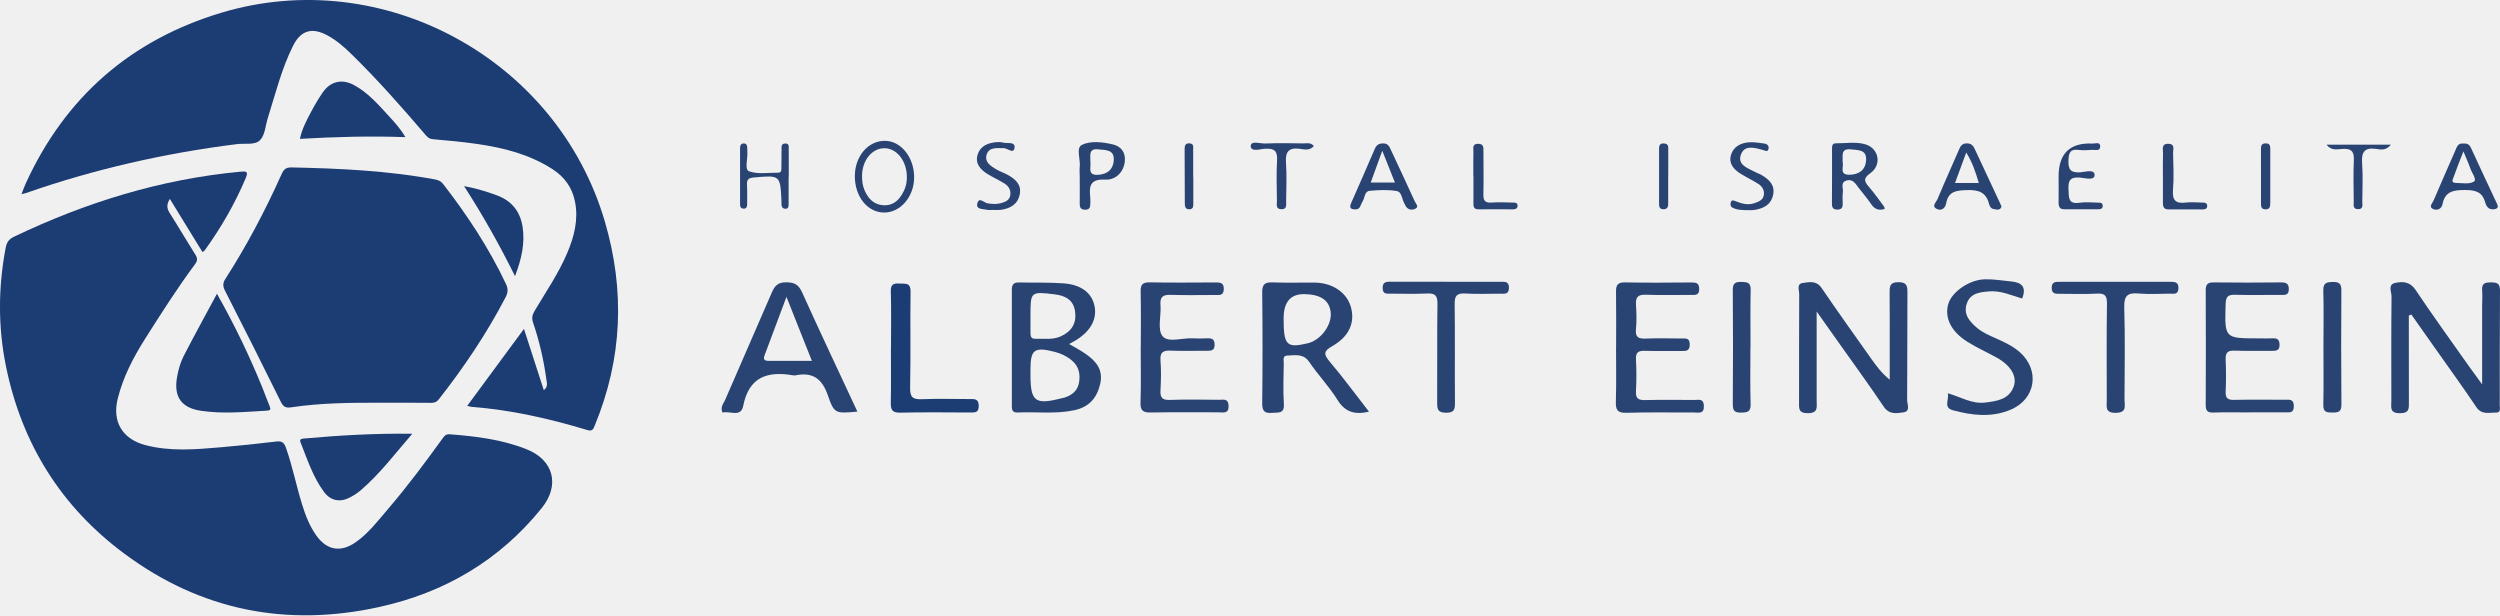
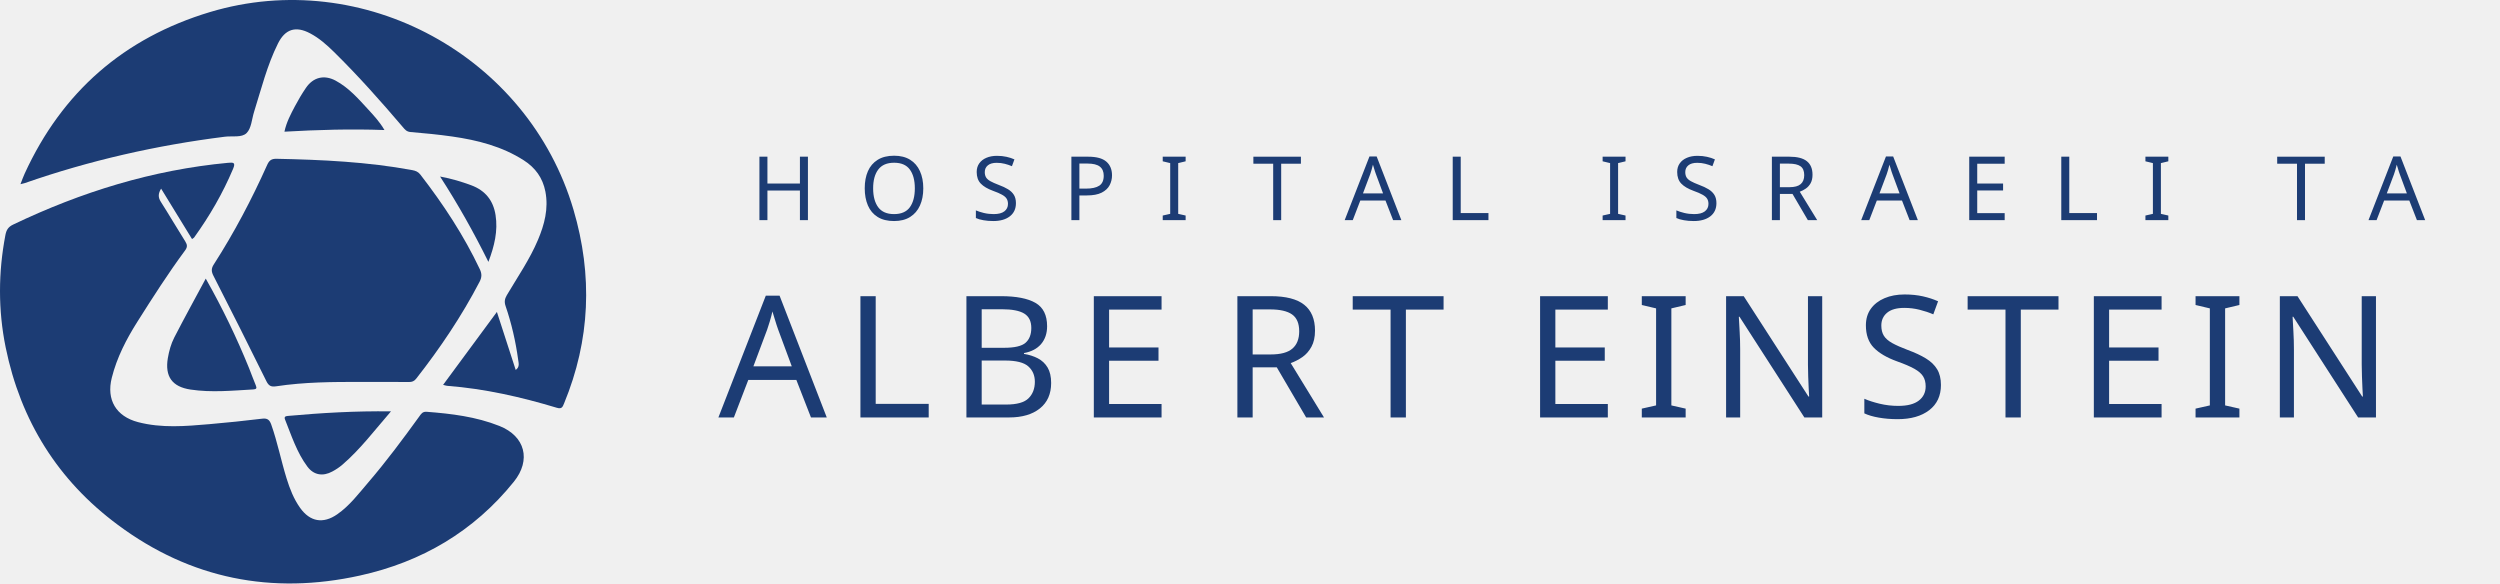
- <svg xmlns="http://www.w3.org/2000/svg" width="195" height="48" viewBox="0 0 195 48" fill="none">
-   <g clip-path="url(#clip0_249_533)">
-     <path d="M15.791 19.658C14.948 18.288 14.114 16.929 13.249 15.515C13.003 15.918 12.988 16.228 13.227 16.601C13.912 17.676 14.553 18.78 15.235 19.859C15.414 20.143 15.418 20.329 15.213 20.606C13.815 22.494 12.552 24.476 11.296 26.461C10.383 27.906 9.604 29.414 9.187 31.078C8.732 32.888 9.541 34.247 11.348 34.721C13.286 35.228 15.25 35.057 17.207 34.889C18.657 34.762 20.11 34.616 21.556 34.437C21.996 34.381 22.167 34.542 22.301 34.919C22.816 36.37 23.11 37.886 23.565 39.356C23.829 40.211 24.154 41.039 24.675 41.775C25.492 42.92 26.569 43.107 27.724 42.308C28.753 41.596 29.498 40.595 30.303 39.658C31.779 37.934 33.135 36.113 34.466 34.273C34.619 34.064 34.734 33.847 35.077 33.874C37.119 34.03 39.139 34.273 41.066 35.038C43.187 35.878 43.697 37.841 42.255 39.629C38.957 43.719 34.671 46.224 29.595 47.343C22.357 48.941 15.66 47.619 9.69 43.178C4.759 39.52 1.696 34.601 0.466 28.574C-0.16 25.498 -0.145 22.412 0.443 19.329C0.522 18.922 0.671 18.665 1.073 18.474C6.686 15.787 12.541 13.973 18.757 13.391C19.208 13.35 19.391 13.365 19.167 13.891C18.321 15.899 17.237 17.769 15.966 19.531C15.932 19.576 15.873 19.602 15.791 19.661V19.658Z" fill="#1C3C74" />
-     <path d="M36.445 31.653C37.928 29.641 39.367 27.693 40.869 25.655C41.401 27.297 41.901 28.843 42.415 30.429C42.762 30.175 42.654 29.861 42.617 29.593C42.411 28.085 42.072 26.607 41.58 25.166C41.465 24.827 41.51 24.573 41.688 24.267C42.575 22.77 43.571 21.33 44.249 19.721C44.782 18.459 45.125 17.153 44.856 15.757C44.64 14.634 44.033 13.798 43.082 13.186C41.286 12.033 39.273 11.525 37.198 11.226C36.057 11.062 34.906 10.954 33.758 10.857C33.445 10.831 33.299 10.655 33.132 10.454C31.317 8.327 29.461 6.233 27.463 4.27C26.87 3.687 26.248 3.135 25.506 2.743C24.318 2.112 23.449 2.381 22.853 3.583C21.962 5.367 21.489 7.3 20.893 9.192C20.703 9.79 20.673 10.547 20.278 10.939C19.879 11.338 19.093 11.163 18.478 11.241C12.861 11.947 7.368 13.193 2.02 15.059C1.945 15.086 1.867 15.097 1.677 15.145C1.807 14.809 1.901 14.537 2.02 14.28C5.106 7.558 10.197 3.12 17.266 0.993C29.867 -2.795 43.444 4.602 47.167 17.243C48.762 22.651 48.55 27.958 46.395 33.179C46.28 33.459 46.217 33.668 45.803 33.541C42.851 32.653 39.859 31.97 36.776 31.735C36.698 31.728 36.624 31.698 36.441 31.653H36.445Z" fill="#1C3C74" />
-     <path d="M29.733 31.414C27.389 31.407 25.037 31.422 22.711 31.772C22.316 31.832 22.108 31.75 21.914 31.362C20.483 28.458 19.026 25.566 17.553 22.681C17.375 22.334 17.367 22.08 17.583 21.748C19.26 19.139 20.703 16.399 21.97 13.57C22.13 13.208 22.309 13.052 22.73 13.059C26.476 13.137 30.21 13.309 33.907 13.992C34.183 14.044 34.388 14.126 34.566 14.354C36.456 16.795 38.144 19.355 39.467 22.154C39.639 22.52 39.631 22.811 39.445 23.17C37.973 25.999 36.199 28.63 34.235 31.138C34.063 31.358 33.892 31.425 33.624 31.422C32.33 31.407 31.033 31.414 29.74 31.414H29.733Z" fill="#1C3C74" />
-     <path d="M16.924 22.919C18.314 25.372 19.473 27.79 20.486 30.287C20.677 30.753 20.84 31.235 21.038 31.698C21.142 31.944 21.075 32.015 20.822 32.03C19.104 32.127 17.389 32.299 15.671 32.041C14.155 31.813 13.547 30.966 13.804 29.447C13.905 28.865 14.061 28.29 14.326 27.771C15.15 26.174 16.018 24.595 16.92 22.916L16.924 22.919Z" fill="#1C3C74" />
-     <path d="M32.155 33.836C30.799 35.404 29.643 36.941 28.182 38.203C27.925 38.427 27.634 38.621 27.333 38.781C26.558 39.203 25.805 39.084 25.279 38.378C24.411 37.214 23.975 35.837 23.442 34.504C23.356 34.288 23.464 34.228 23.669 34.209C26.442 33.959 29.218 33.795 32.151 33.833L32.155 33.836Z" fill="#1C3C74" />
-     <path d="M23.393 10.831C23.561 10.047 23.912 9.39 24.258 8.737C24.53 8.218 24.832 7.711 25.16 7.229C25.756 6.352 26.654 6.125 27.597 6.628C28.686 7.211 29.487 8.136 30.307 9.028C30.761 9.525 31.227 10.021 31.622 10.697C28.835 10.596 26.14 10.674 23.393 10.831Z" fill="#1C3C74" />
-     <path d="M36.199 14.518C37.16 14.697 37.965 14.944 38.763 15.239C39.918 15.668 40.574 16.496 40.761 17.691C40.962 18.982 40.675 20.214 40.172 21.539C38.957 19.094 37.682 16.817 36.199 14.522V14.518Z" fill="#1C3C74" />
-     <path d="M141.699 24.297C141.699 26.82 141.699 29.052 141.699 31.283C141.699 31.75 141.837 32.217 141.028 32.228C140.238 32.239 140.327 31.813 140.327 31.321C140.331 28.529 140.323 25.734 140.338 22.942C140.338 22.64 140.115 22.136 140.618 22.072C141.117 22.009 141.669 21.856 142.083 22.46C143.342 24.315 144.654 26.137 145.947 27.969C146.346 28.537 146.76 29.093 147.397 29.619C147.397 28.876 147.397 28.133 147.397 27.387C147.397 25.879 147.404 24.368 147.39 22.86C147.386 22.371 147.382 22.009 148.072 22.009C148.727 22.009 148.783 22.296 148.78 22.826C148.761 25.618 148.78 28.413 148.757 31.205C148.757 31.53 149.044 32.082 148.467 32.164C147.937 32.239 147.356 32.355 146.931 31.72C145.824 30.07 144.65 28.466 143.502 26.842C142.958 26.07 142.41 25.301 141.695 24.293L141.699 24.297Z" fill="#294473" />
-     <path d="M187.889 24.614C187.889 26.853 187.886 29.096 187.893 31.336C187.893 31.836 187.96 32.231 187.189 32.231C186.372 32.231 186.525 31.754 186.525 31.295C186.525 28.57 186.51 25.842 186.54 23.117C186.54 22.763 186.227 22.192 186.835 22.065C187.416 21.945 187.979 21.96 188.415 22.613C189.749 24.61 191.161 26.555 192.544 28.518C192.835 28.928 193.133 29.331 193.606 29.981C193.606 27.756 193.606 25.827 193.606 23.894C193.606 23.476 193.64 23.058 193.606 22.643C193.558 22.084 193.86 22.024 194.307 22.027C194.758 22.027 195.004 22.099 195 22.655C194.974 25.637 194.989 28.619 194.981 31.601C194.981 31.832 195.09 32.19 194.691 32.183C194.15 32.172 193.569 32.381 193.144 31.742C192.074 30.145 190.945 28.593 189.838 27.021C189.253 26.193 188.668 25.36 188.083 24.532C188.02 24.558 187.953 24.588 187.889 24.614Z" fill="#294473" />
-     <path d="M106.786 32.112C105.619 32.381 104.889 32.112 104.307 31.168C103.67 30.138 102.809 29.249 102.127 28.242C101.661 27.551 101.028 27.715 100.413 27.734C100.021 27.745 100.133 28.1 100.133 28.328C100.118 29.384 100.073 30.447 100.141 31.5C100.193 32.302 99.701 32.16 99.224 32.202C98.654 32.25 98.449 32.082 98.452 31.466C98.486 28.581 98.486 25.696 98.452 22.811C98.445 22.147 98.68 22.001 99.283 22.027C100.372 22.069 101.46 22.031 102.548 22.043C103.931 22.057 105.041 22.808 105.366 23.935C105.708 25.129 105.254 26.23 103.946 26.98C103.279 27.361 103.193 27.588 103.707 28.197C104.758 29.432 105.716 30.746 106.782 32.112H106.786ZM100.122 24.83C100.122 26.932 100.349 27.171 102.004 26.775C103.029 26.532 103.908 25.334 103.793 24.345C103.685 23.423 103.007 22.961 101.736 22.942C100.662 22.927 100.124 23.556 100.122 24.83Z" fill="#294473" />
-     <path d="M83.392 26.835C83.888 27.126 84.32 27.342 84.708 27.622C85.505 28.189 86.075 28.85 85.811 29.962C85.546 31.086 84.913 31.761 83.787 32C82.326 32.31 80.847 32.108 79.378 32.175C79.047 32.19 78.924 32.048 78.924 31.728C78.927 28.678 78.931 25.629 78.924 22.58C78.924 22.158 79.103 22.02 79.501 22.031C80.653 22.061 81.812 22.016 82.96 22.102C84.335 22.207 85.129 22.83 85.36 23.811C85.606 24.864 85.08 25.842 83.88 26.562C83.746 26.644 83.605 26.715 83.396 26.831L83.392 26.835ZM80.377 29.238C80.377 31.332 80.75 31.604 82.844 31.052C82.908 31.037 82.971 31.03 83.031 31.011C83.619 30.828 84.052 30.474 84.163 29.843C84.279 29.178 84.152 28.574 83.605 28.115C83.206 27.779 82.744 27.562 82.248 27.439C80.664 27.04 80.377 27.264 80.377 28.861C80.377 28.988 80.377 29.115 80.377 29.246V29.238ZM80.377 24.663C80.377 25.081 80.381 25.495 80.377 25.913C80.373 26.193 80.396 26.439 80.765 26.424C81.428 26.398 82.106 26.529 82.751 26.23C83.575 25.849 83.977 25.241 83.858 24.319C83.739 23.371 83.072 23.054 82.252 22.957C80.377 22.733 80.377 22.74 80.377 24.663Z" fill="#294473" />
-     <path d="M66.875 32.108C65.179 32.254 65.071 32.287 64.579 30.854C64.128 29.537 63.394 29.003 62.052 29.276C61.989 29.287 61.922 29.287 61.862 29.276C59.872 28.932 58.415 29.387 57.971 31.66C57.789 32.601 56.913 32.011 56.361 32.187C56.153 31.757 56.44 31.47 56.566 31.179C57.766 28.384 59.004 25.607 60.204 22.811C60.431 22.285 60.688 22.013 61.322 22.02C61.948 22.024 62.279 22.18 62.555 22.785C63.949 25.875 65.403 28.94 66.878 32.108H66.875ZM61.344 23.155C60.722 24.819 60.174 26.275 59.63 27.734C59.481 28.137 59.753 28.148 60.028 28.148C61.079 28.148 62.134 28.148 63.327 28.148C62.667 26.484 62.052 24.931 61.344 23.155Z" fill="#294473" />
-     <path d="M175.43 32.168C174.502 32.168 173.574 32.146 172.646 32.179C172.184 32.194 172.043 32.041 172.046 31.582C172.061 28.6 172.061 25.618 172.046 22.636C172.046 22.181 172.199 22.024 172.658 22.027C174.417 22.05 176.179 22.046 177.938 22.027C178.334 22.027 178.527 22.125 178.527 22.558C178.527 23.065 178.192 23.002 177.871 23.002C176.686 23.002 175.501 23.024 174.32 22.994C173.787 22.979 173.615 23.143 173.6 23.696C173.518 26.394 173.504 26.39 176.135 26.394C176.519 26.394 176.902 26.409 177.286 26.39C177.655 26.372 177.797 26.517 177.804 26.887C177.812 27.286 177.622 27.368 177.275 27.365C176.284 27.353 175.289 27.391 174.297 27.35C173.742 27.327 173.578 27.521 173.6 28.055C173.638 28.887 173.638 29.723 173.6 30.556C173.578 31.078 173.787 31.201 174.271 31.19C175.583 31.16 176.895 31.183 178.211 31.179C178.561 31.179 178.911 31.101 178.919 31.672C178.926 32.254 178.565 32.16 178.222 32.16C177.294 32.16 176.366 32.16 175.438 32.16L175.43 32.168Z" fill="#294473" />
-     <path d="M126.057 27.077C126.057 25.637 126.072 24.192 126.05 22.752C126.042 22.229 126.184 22.016 126.75 22.027C128.479 22.061 130.205 22.046 131.934 22.031C132.307 22.031 132.531 22.076 132.538 22.535C132.542 23.035 132.247 23.009 131.912 23.005C130.727 22.998 129.542 23.032 128.36 22.99C127.76 22.968 127.57 23.184 127.607 23.763C127.648 24.401 127.667 25.051 127.604 25.685C127.54 26.331 127.824 26.428 128.371 26.409C129.299 26.372 130.227 26.398 131.155 26.402C131.472 26.402 131.789 26.334 131.8 26.853C131.811 27.402 131.494 27.38 131.122 27.376C130.194 27.368 129.266 27.394 128.338 27.365C127.835 27.346 127.57 27.443 127.604 28.033C127.652 28.865 127.648 29.701 127.604 30.529C127.574 31.112 127.824 31.216 128.334 31.205C129.612 31.175 130.894 31.19 132.173 31.198C132.497 31.198 132.881 31.063 132.903 31.657C132.926 32.313 132.497 32.175 132.139 32.175C130.38 32.183 128.617 32.142 126.858 32.198C126.139 32.22 126.02 31.948 126.038 31.317C126.079 29.91 126.053 28.495 126.053 27.088L126.057 27.077Z" fill="#294473" />
-     <path d="M88.982 27.066C88.982 25.622 89.005 24.181 88.971 22.737C88.96 22.192 89.128 22.016 89.679 22.024C91.375 22.054 93.074 22.039 94.77 22.031C95.15 22.031 95.471 22.02 95.456 22.561C95.441 23.069 95.117 23.009 94.796 23.009C93.645 23.009 92.489 23.039 91.338 22.998C90.73 22.976 90.462 23.132 90.518 23.793C90.585 24.618 90.261 25.693 90.671 26.211C91.107 26.764 92.228 26.338 93.048 26.39C93.399 26.413 93.753 26.402 94.107 26.39C94.446 26.383 94.733 26.379 94.74 26.868C94.748 27.35 94.48 27.365 94.129 27.361C93.201 27.353 92.269 27.391 91.341 27.35C90.753 27.323 90.466 27.443 90.518 28.119C90.578 28.884 90.563 29.66 90.518 30.425C90.484 31 90.637 31.216 91.252 31.194C92.53 31.145 93.812 31.175 95.094 31.183C95.422 31.183 95.81 31.059 95.829 31.645C95.851 32.302 95.415 32.16 95.057 32.16C93.294 32.168 91.535 32.138 89.772 32.175C89.161 32.187 88.938 32.037 88.96 31.388C89.008 29.947 88.975 28.503 88.975 27.058H88.979L88.982 27.066Z" fill="#294473" />
-     <path d="M157.728 23.289C156.882 23.032 156.058 22.651 155.138 22.729C154.418 22.793 153.692 22.86 153.412 23.673C153.121 24.517 153.625 25.073 154.202 25.569C154.646 25.95 155.182 26.163 155.708 26.402C156.349 26.693 156.986 26.984 157.527 27.454C159.133 28.861 158.801 31.119 156.841 31.951C155.35 32.586 153.826 32.407 152.324 32C151.541 31.787 152.063 31.157 151.925 30.671C152.939 30.97 153.815 31.522 154.847 31.399C155.749 31.291 156.684 31.157 157.057 30.182C157.374 29.358 156.83 28.495 155.738 27.891C154.985 27.473 154.191 27.122 153.461 26.663C152.178 25.857 151.664 24.786 151.962 23.722C152.227 22.778 153.595 21.811 154.825 21.785C155.525 21.77 156.226 21.889 156.927 21.96C157.732 22.043 158.078 22.427 157.724 23.289H157.728Z" fill="#294473" />
-     <path d="M164.999 21.983C166.408 21.983 167.816 21.986 169.225 21.983C169.602 21.983 169.948 21.968 169.918 22.505C169.892 23.024 169.512 22.901 169.218 22.905C168.416 22.916 167.611 22.961 166.818 22.893C165.979 22.823 165.666 23.035 165.692 23.961C165.763 26.361 165.722 28.768 165.711 31.172C165.711 31.634 165.931 32.183 165.04 32.202C164.16 32.22 164.332 31.701 164.328 31.216C164.324 28.716 164.306 26.215 164.343 23.718C164.35 23.106 164.224 22.86 163.568 22.901C162.61 22.957 161.648 22.916 160.687 22.916C160.359 22.916 160.035 22.946 160.031 22.453C160.031 21.968 160.34 21.979 160.679 21.983C162.118 21.983 163.56 21.983 164.999 21.983Z" fill="#294473" />
-     <path d="M112.756 21.979C114.194 21.979 115.637 21.979 117.075 21.979C117.411 21.979 117.701 21.957 117.698 22.453C117.69 22.961 117.377 22.912 117.057 22.908C116.129 22.908 115.201 22.946 114.273 22.893C113.639 22.86 113.457 23.069 113.464 23.7C113.498 26.264 113.464 28.824 113.486 31.388C113.486 31.903 113.464 32.198 112.793 32.194C112.122 32.194 112.096 31.884 112.1 31.373C112.115 28.809 112.085 26.249 112.122 23.685C112.13 23.043 111.928 22.864 111.314 22.893C110.356 22.938 109.394 22.905 108.436 22.905C108.146 22.905 107.866 22.946 107.848 22.494C107.833 22.031 108.067 21.972 108.436 21.975C109.875 21.983 111.317 21.975 112.756 21.975V21.979Z" fill="#294473" />
-     <path d="M69.498 27.066C69.498 25.625 69.528 24.181 69.483 22.74C69.465 22.188 69.685 22.087 70.147 22.117C70.579 22.147 71.034 22.001 71.023 22.744C70.989 25.245 71.041 27.745 70.989 30.242C70.974 30.989 71.201 31.168 71.906 31.138C73.151 31.086 74.403 31.127 75.651 31.127C76.013 31.127 76.33 31.093 76.341 31.645C76.348 32.19 76.061 32.179 75.681 32.175C73.855 32.168 72.033 32.145 70.21 32.187C69.573 32.202 69.472 31.94 69.483 31.395C69.51 29.955 69.491 28.51 69.491 27.07C69.495 27.07 69.498 27.07 69.502 27.07L69.498 27.066Z" fill="#1C3C74" />
-     <path d="M181.229 27.077C181.229 25.607 181.259 24.136 181.218 22.666C181.2 22.057 181.483 22.001 181.967 21.994C182.459 21.986 182.631 22.136 182.627 22.651C182.605 25.625 182.608 28.6 182.631 31.571C182.634 32.134 182.373 32.183 181.93 32.179C181.501 32.179 181.203 32.16 181.218 31.586C181.252 30.085 181.229 28.581 181.229 27.077Z" fill="#294473" />
-     <path d="M136.533 27.111C136.533 28.581 136.503 30.055 136.548 31.522C136.567 32.134 136.291 32.172 135.81 32.183C135.311 32.194 135.154 32.041 135.158 31.534C135.18 28.559 135.18 25.584 135.158 22.61C135.154 22.069 135.382 21.979 135.844 21.99C136.276 22.001 136.563 22.031 136.552 22.599C136.518 24.103 136.541 25.603 136.541 27.107L136.533 27.111Z" fill="#294473" />
-     <path d="M147.002 16.299C146.547 16.444 146.212 16.321 145.94 15.907C145.638 15.455 145.273 15.048 144.945 14.612C144.714 14.306 144.512 13.944 144.039 14.078C143.528 14.223 143.786 14.66 143.745 14.966C143.704 15.28 143.726 15.604 143.73 15.925C143.73 16.194 143.633 16.34 143.342 16.347C143.018 16.355 142.887 16.224 142.891 15.892C142.902 14.481 142.899 13.074 142.899 11.663C142.899 11.439 142.876 11.174 143.204 11.178C143.968 11.185 144.755 11.036 145.496 11.256C146.555 11.566 146.804 12.857 145.888 13.507C145.295 13.925 145.425 14.168 145.791 14.593C146.208 15.074 146.573 15.601 146.957 16.112C146.991 16.157 146.987 16.231 146.998 16.291L147.002 16.299ZM143.722 12.641C143.853 12.973 143.405 13.652 144.274 13.63C145.012 13.611 145.504 13.261 145.556 12.507C145.616 11.648 144.922 11.715 144.367 11.652C143.551 11.559 143.756 12.156 143.722 12.637V12.641Z" fill="#294473" />
-     <path d="M105.694 16.332C105.257 16.332 105.272 16.108 105.395 15.825C106.01 14.421 106.636 13.018 107.236 11.607C107.374 11.286 107.568 11.189 107.896 11.185C108.269 11.185 108.373 11.435 108.496 11.704C109.115 13.037 109.745 14.369 110.352 15.705C110.43 15.881 110.702 16.119 110.404 16.276C110.155 16.407 109.838 16.388 109.648 16.082C109.614 16.026 109.596 15.966 109.562 15.91C109.342 15.571 109.364 14.97 108.936 14.899C108.25 14.787 107.531 14.817 106.834 14.884C106.42 14.921 106.465 15.429 106.282 15.713C106.118 15.963 106.115 16.373 105.69 16.328L105.694 16.332ZM107.818 11.76C107.464 12.727 107.199 13.458 106.916 14.238H108.805C108.492 13.455 108.205 12.727 107.818 11.76Z" fill="#294473" />
-     <path d="M192.127 11.193C192.406 11.174 192.6 11.238 192.734 11.533C193.383 12.958 194.057 14.373 194.721 15.795C194.799 15.963 194.933 16.179 194.691 16.284C194.534 16.351 194.288 16.34 194.147 16.258C194.001 16.172 193.889 15.966 193.845 15.791C193.621 14.951 193.066 14.824 192.272 14.821C191.385 14.821 190.714 14.91 190.517 15.922C190.438 16.317 190.081 16.444 189.771 16.299C189.417 16.131 189.73 15.843 189.816 15.645C190.364 14.35 190.938 13.066 191.501 11.775C191.627 11.484 191.706 11.144 192.134 11.197L192.127 11.193ZM192.149 11.805C191.84 12.604 191.597 13.19 191.392 13.787C191.337 13.951 191.132 14.261 191.556 14.268C192.033 14.276 192.6 14.384 192.958 14.168C193.219 14.011 192.812 13.503 192.693 13.156C192.559 12.764 192.384 12.387 192.149 11.809V11.805Z" fill="#294473" />
-     <path d="M156.122 16.097C156.014 16.459 155.727 16.34 155.495 16.302C155.287 16.269 155.19 16.078 155.141 15.888C154.907 14.981 154.303 14.798 153.427 14.828C152.622 14.854 151.981 14.899 151.802 15.851C151.739 16.198 151.478 16.47 151.109 16.314C150.61 16.105 151.027 15.769 151.12 15.541C151.649 14.272 152.216 13.022 152.764 11.76C152.894 11.465 152.98 11.182 153.412 11.182C153.833 11.182 153.949 11.443 154.087 11.742C154.705 13.074 155.331 14.406 155.954 15.739C156.01 15.854 156.058 15.974 156.114 16.097H156.122ZM154.348 14.272C154.094 13.425 153.848 12.663 153.367 11.898C153.062 12.731 152.79 13.462 152.492 14.272H154.348Z" fill="#294473" />
-     <path d="M71.302 13.835C71.302 15.351 70.218 16.605 68.932 16.578C67.646 16.552 66.673 15.321 66.677 13.731C66.685 12.178 67.717 10.973 69.032 10.984C70.285 10.995 71.306 12.279 71.302 13.832V13.835ZM67.24 13.742C67.24 14.13 67.285 14.503 67.445 14.865C67.743 15.53 68.19 15.989 68.958 16.011C69.741 16.03 70.18 15.545 70.493 14.906C70.695 14.496 70.766 14.056 70.728 13.597C70.639 12.421 69.875 11.544 68.951 11.562C67.989 11.581 67.236 12.537 67.24 13.742Z" fill="#294473" />
-     <path d="M160.571 13.761C160.569 11.967 161.457 11.112 163.236 11.197C163.445 11.208 163.844 11.029 163.814 11.454C163.788 11.816 163.415 11.674 163.188 11.689C162.837 11.712 162.48 11.738 162.133 11.693C161.47 11.607 161.362 11.913 161.339 12.51C161.313 13.223 161.507 13.481 162.249 13.443C162.632 13.421 163.378 13.156 163.378 13.66C163.378 14.111 162.614 13.88 162.222 13.85C161.462 13.794 161.306 14.093 161.343 14.787C161.376 15.403 161.302 15.951 162.211 15.813C162.681 15.742 163.169 15.798 163.65 15.806C163.803 15.806 163.993 15.802 164.011 16.019C164.037 16.287 163.836 16.325 163.635 16.325C162.77 16.325 161.906 16.314 161.041 16.325C160.642 16.328 160.568 16.116 160.571 15.776C160.583 15.104 160.571 14.429 160.571 13.753V13.761Z" fill="#294473" />
-     <path d="M84.216 13.69C84.216 13.466 84.193 13.238 84.219 13.018C84.287 12.425 83.914 11.529 84.387 11.301C85.091 10.961 86.019 11.077 86.828 11.271C87.462 11.424 87.801 11.913 87.738 12.566C87.652 13.47 86.981 14.052 86.21 14.011C84.976 13.944 84.95 14.571 85.043 15.44C85.058 15.597 85.043 15.761 85.043 15.922C85.043 16.175 84.972 16.347 84.67 16.358C84.335 16.369 84.216 16.216 84.219 15.899C84.227 15.164 84.219 14.425 84.219 13.69H84.212H84.216ZM85.047 12.63C85.136 13.011 84.756 13.705 85.684 13.634C86.4 13.578 86.825 13.208 86.873 12.514C86.936 11.656 86.254 11.715 85.688 11.652C84.861 11.555 85.073 12.152 85.047 12.63Z" fill="#294473" />
-     <path d="M61.512 13.794C61.512 14.5 61.512 15.205 61.512 15.91C61.512 16.101 61.501 16.321 61.214 16.28C61.027 16.254 60.956 16.119 60.956 15.94C60.956 15.843 60.956 15.746 60.953 15.653C60.856 13.652 60.856 13.664 58.795 13.843C58.377 13.88 58.24 14.007 58.266 14.418C58.295 14.929 58.277 15.444 58.277 15.955C58.277 16.131 58.217 16.276 58.016 16.276C57.83 16.276 57.725 16.164 57.725 15.974C57.725 14.5 57.722 13.025 57.725 11.551C57.725 11.335 57.804 11.167 58.057 11.193C58.266 11.212 58.277 11.387 58.284 11.547C58.288 11.645 58.284 11.742 58.292 11.835C58.337 12.365 58.057 13.22 58.422 13.358C59.1 13.611 59.932 13.462 60.696 13.47C60.983 13.47 60.945 13.234 60.949 13.052C60.956 12.604 60.949 12.152 60.96 11.704C60.968 11.495 60.897 11.212 61.232 11.193C61.594 11.174 61.516 11.473 61.519 11.674C61.53 12.38 61.523 13.085 61.523 13.79L61.512 13.794Z" fill="#294473" />
-     <path d="M136.407 16.392C135.877 16.392 135.493 16.381 135.139 16.198C134.972 16.112 134.953 15.94 135.001 15.784C135.072 15.563 135.225 15.63 135.378 15.694C135.859 15.888 136.343 16.026 136.869 15.839C137.178 15.727 137.487 15.619 137.569 15.261C137.655 14.873 137.469 14.552 137.163 14.354C136.712 14.059 136.213 13.832 135.754 13.544C135.24 13.22 134.83 12.764 135.009 12.118C135.203 11.424 135.795 11.13 136.481 11.096C136.861 11.077 137.245 11.148 137.625 11.197C137.838 11.226 137.99 11.376 137.949 11.592C137.886 11.906 137.662 11.738 137.498 11.693C136.872 11.525 136.093 11.29 135.806 12.021C135.471 12.869 136.332 13.111 136.91 13.421C137.077 13.511 137.267 13.57 137.428 13.667C138.002 14.014 138.464 14.44 138.303 15.205C138.147 15.944 137.599 16.235 136.932 16.362C136.716 16.403 136.485 16.388 136.407 16.396V16.392Z" fill="#294473" />
-     <path d="M77.273 16.381C77.343 16.384 77.146 16.396 76.96 16.358C76.643 16.291 76.095 16.347 76.237 15.843C76.374 15.343 76.766 15.821 77.023 15.858C77.381 15.91 77.716 15.944 78.063 15.847C78.409 15.75 78.748 15.634 78.804 15.205C78.856 14.809 78.663 14.511 78.35 14.313C77.917 14.044 77.444 13.835 77.012 13.563C76.468 13.22 76.043 12.757 76.255 12.059C76.456 11.402 77.03 11.159 77.671 11.092C77.861 11.073 78.063 11.073 78.242 11.122C78.573 11.212 79.214 11.018 79.132 11.544C79.054 12.036 78.581 11.551 78.282 11.555C77.768 11.562 77.153 11.454 76.96 12.051C76.769 12.641 77.287 12.966 77.738 13.227C78.014 13.387 78.323 13.485 78.603 13.641C79.188 13.966 79.691 14.388 79.542 15.149C79.382 15.959 78.775 16.28 78.018 16.373C77.861 16.392 77.697 16.373 77.276 16.373L77.273 16.381Z" fill="#294473" />
-     <path d="M168.707 13.716C168.707 13.137 168.692 12.559 168.715 11.984C168.729 11.674 168.547 11.2 169.139 11.215C169.669 11.23 169.497 11.663 169.501 11.939C169.523 12.902 169.572 13.869 169.493 14.824C169.423 15.668 169.747 15.896 170.518 15.799C170.928 15.746 171.349 15.795 171.767 15.799C171.968 15.799 172.177 15.817 172.162 16.086C172.151 16.273 172.005 16.34 171.823 16.336C170.925 16.332 170.03 16.328 169.132 16.332C168.707 16.332 168.707 16.041 168.707 15.739C168.707 15.063 168.707 14.391 168.707 13.716Z" fill="#294473" />
-     <path d="M114.921 13.746C114.921 13.107 114.91 12.466 114.925 11.827C114.932 11.57 114.809 11.219 115.294 11.215C115.737 11.215 115.708 11.51 115.708 11.801C115.708 12.921 115.734 14.037 115.704 15.156C115.689 15.664 115.853 15.836 116.356 15.799C116.897 15.761 117.441 15.791 117.981 15.799C118.171 15.799 118.395 15.806 118.372 16.082C118.357 16.273 118.19 16.328 118.022 16.328C117.128 16.328 116.233 16.31 115.342 16.328C114.888 16.336 114.929 16.045 114.929 15.757C114.929 15.086 114.929 14.414 114.929 13.746H114.925H114.921Z" fill="#294473" />
-     <path d="M102.477 11.394C102.138 11.779 101.721 11.652 101.389 11.607C100.472 11.488 100.249 11.876 100.308 12.727C100.379 13.712 100.327 14.709 100.319 15.701C100.319 15.974 100.398 16.332 99.943 16.321C99.485 16.306 99.604 15.94 99.6 15.675C99.589 14.619 99.548 13.563 99.611 12.51C99.656 11.775 99.403 11.566 98.695 11.6C98.307 11.618 97.562 11.883 97.558 11.391C97.558 10.943 98.303 11.212 98.71 11.193C99.697 11.148 100.688 11.174 101.68 11.185C101.941 11.185 102.243 11.092 102.477 11.394Z" fill="#294473" />
-     <path d="M181.475 11.286H186.488C186.082 11.79 185.661 11.656 185.329 11.611C184.408 11.488 184.185 11.88 184.244 12.731C184.315 13.716 184.27 14.712 184.259 15.705C184.259 15.963 184.371 16.343 183.894 16.314C183.503 16.291 183.596 15.966 183.592 15.731C183.585 14.645 183.551 13.555 183.6 12.469C183.629 11.779 183.372 11.574 182.713 11.615C182.299 11.641 181.833 11.771 181.475 11.29V11.286Z" fill="#294473" />
-     <path d="M177.081 13.809C177.081 14.481 177.081 15.153 177.081 15.825C177.081 16.105 177.055 16.347 176.683 16.328C176.362 16.31 176.358 16.082 176.358 15.851C176.358 14.444 176.358 13.033 176.355 11.626C176.355 11.383 176.388 11.193 176.705 11.182C177.1 11.171 177.081 11.435 177.081 11.697C177.081 12.402 177.081 13.104 177.081 13.809Z" fill="#294473" />
-     <path d="M130.119 13.746C130.119 14.414 130.119 15.086 130.119 15.754C130.119 16.004 130.153 16.299 129.78 16.321C129.4 16.343 129.408 16.071 129.408 15.806C129.408 14.436 129.408 13.063 129.408 11.693C129.408 11.432 129.393 11.167 129.788 11.189C130.183 11.212 130.123 11.495 130.123 11.742C130.131 12.41 130.123 13.081 130.123 13.749L130.119 13.746Z" fill="#294473" />
-     <path d="M93.078 13.79C93.078 14.496 93.078 15.198 93.078 15.903C93.078 16.093 93.075 16.299 92.806 16.321C92.504 16.351 92.418 16.168 92.415 15.91C92.407 14.47 92.404 13.033 92.4 11.592C92.4 11.335 92.482 11.159 92.787 11.182C93.141 11.208 93.063 11.473 93.067 11.678C93.075 12.383 93.067 13.085 93.067 13.79H93.071H93.078Z" fill="#294473" />
+ <svg xmlns="http://www.w3.org/2000/svg" id="Camada_2" data-name="Camada 2" viewBox="0 0 956.64 223.29">
+   <defs>
+     <style>
+       .cls-1, .cls-2, .cls-3 {
+         fill: #1c3c74;
+       }
+ 
+       .cls-4 {
+         letter-spacing: .42em;
+       }
+ 
+       .cls-5 {
+         letter-spacing: .07em;
+       }
+ 
+       .cls-6 {
+         letter-spacing: .1em;
+       }
+ 
+       .cls-7 {
+         letter-spacing: .48em;
+       }
+ 
+       .cls-2 {
+         font-size: 65px;
+       }
+ 
+       .cls-2, .cls-3 {
+         font-family: Verdana, Verdana;
+       }
+ 
+       .cls-8 {
+         letter-spacing: .48em;
+       }
+ 
+       .cls-9 {
+         letter-spacing: .48em;
+       }
+ 
+       .cls-3 {
+         font-size: 34px;
+       }
+ 
+       .cls-10 {
+         letter-spacing: .1em;
+       }
+     </style>
+   </defs>
+   <g id="Camada_1-2" data-name="Camada 1">
+     <text class="cls-3" transform="translate(287.3 84.24)">
+       <tspan class="cls-8" x="0" y="0">HOSPI</tspan>
+       <tspan class="cls-4" x="191.97" y="0">T</tspan>
+       <tspan class="cls-9" x="227.25" y="0">AL ISRAELI</tspan>
+       <tspan class="cls-4" x="583.74" y="0">T</tspan>
+       <tspan class="cls-7" x="619.02" y="0">A</tspan>
+     </text>
+     <text class="cls-2" transform="translate(274.9 159.74)">
+       <tspan class="cls-10" x="0" y="0">ALBE</tspan>
+       <tspan class="cls-5" x="192.28" y="0">R</tspan>
+       <tspan class="cls-6" x="242.07" y="0">T EINSTEIN</tspan>
+     </text>
+     <g>
+       <path class="cls-1" d="M73.47,91.45c-3.92-6.37-7.8-12.69-11.82-19.27-1.14,1.88-1.21,3.32-.1,5.05,3.19,5,6.17,10.14,9.35,15.16,.83,1.32,.85,2.19-.1,3.47-6.5,8.79-12.38,18.01-18.22,27.24-4.25,6.72-7.87,13.73-9.81,21.48-2.12,8.42,1.65,14.74,10.06,16.95,9.02,2.36,18.15,1.56,27.26,.78,6.74-.59,13.51-1.27,20.23-2.1,2.05-.26,2.84,.49,3.47,2.24,2.39,6.75,3.76,13.8,5.88,20.64,1.23,3.98,2.74,7.83,5.17,11.25,3.8,5.33,8.81,6.2,14.18,2.48,4.79-3.32,8.25-7.97,12-12.33,6.87-8.02,13.18-16.5,19.37-25.06,.71-.97,1.25-1.98,2.84-1.86,9.5,.73,18.9,1.86,27.86,5.42,9.87,3.91,12.24,13.04,5.53,21.36-15.34,19.03-35.28,30.68-58.9,35.89-33.67,7.43-64.83,1.28-92.6-19.38C22.15,183.86,7.89,160.98,2.17,132.94c-2.91-14.31-2.84-28.67-.1-43.01,.36-1.89,1.06-3.09,2.93-3.98,26.11-12.5,53.35-20.94,82.27-23.65,2.1-.19,2.95-.12,1.91,2.33-3.94,9.34-8.98,18.04-14.89,26.24-.16,.21-.43,.33-.82,.61v-.02Z" />
+       <path class="cls-1" d="M169.56,147.26c6.9-9.36,13.59-18.42,20.58-27.9,2.48,7.64,4.8,14.83,7.2,22.21,1.61-1.18,1.11-2.64,.94-3.89-.95-7.01-2.53-13.89-4.82-20.59-.54-1.58-.33-2.76,.5-4.18,4.13-6.96,8.76-13.67,11.91-21.15,2.48-5.87,4.07-11.95,2.83-18.44-1.01-5.23-3.83-9.12-8.25-11.96-8.36-5.36-17.72-7.73-27.38-9.12-5.31-.76-10.66-1.27-16-1.72-1.46-.12-2.13-.94-2.91-1.88-8.44-9.9-17.08-19.64-26.37-28.77-2.76-2.71-5.65-5.28-9.1-7.1-5.53-2.93-9.57-1.68-12.34,3.91-4.14,8.3-6.35,17.29-9.12,26.1-.88,2.78-1.02,6.3-2.86,8.13-1.86,1.86-5.51,1.04-8.37,1.41-26.13,3.28-51.69,9.08-76.57,17.76-.35,.12-.71,.17-1.6,.4,.61-1.56,1.04-2.83,1.6-4.03C23.76,35.16,47.44,14.52,80.33,4.62c58.62-17.62,121.78,16.79,139.11,75.6,7.42,25.16,6.43,49.85-3.59,74.14-.54,1.3-.83,2.27-2.76,1.68-13.73-4.13-27.65-7.31-41.99-8.4-.36-.03-.71-.17-1.56-.38h.02Z" />
+       <path class="cls-1" d="M138.33,146.15c-10.91-.03-21.85,.03-32.66,1.67-1.84,.28-2.81-.1-3.71-1.91-6.66-13.51-13.44-26.97-20.29-40.39-.83-1.61-.87-2.8,.14-4.34,7.8-12.14,14.51-24.88,20.41-38.04,.75-1.68,1.58-2.41,3.54-2.38,17.43,.36,34.8,1.16,52,4.34,1.28,.24,2.24,.62,3.07,1.68,8.79,11.36,16.64,23.27,22.8,36.29,.8,1.7,.76,3.06-.1,4.72-6.85,13.16-15.1,25.4-24.24,37.07-.8,1.02-1.6,1.34-2.84,1.32-6.02-.07-12.05-.03-18.07-.03h-.03Z" />
+       <path class="cls-1" d="M78.74,106.63c6.47,11.41,11.86,22.66,16.58,34.28,.88,2.17,1.65,4.41,2.57,6.56,.49,1.15,.17,1.48-1.01,1.55-7.99,.45-15.97,1.25-23.96,.05-7.06-1.06-9.88-5-8.69-12.07,.47-2.71,1.2-5.38,2.43-7.8,3.83-7.43,7.87-14.78,12.07-22.59l.02,.02Z" />
+       <path class="cls-1" d="M149.6,157.42c-6.31,7.29-11.69,14.45-18.48,20.31-1.2,1.04-2.55,1.95-3.95,2.69-3.61,1.96-7.11,1.41-9.55-1.87-4.04-5.42-6.07-11.82-8.55-18.02-.4-1.01,.1-1.28,1.06-1.37,12.9-1.16,25.82-1.93,39.46-1.75l.02,.02Z" />
+       <path class="cls-1" d="M108.84,50.39c.78-3.65,2.41-6.7,4.02-9.74,1.27-2.41,2.67-4.77,4.2-7.01,2.77-4.08,6.95-5.14,11.34-2.8,5.06,2.71,8.79,7.01,12.6,11.16,2.12,2.31,4.28,4.62,6.12,7.76-12.97-.47-25.5-.1-38.28,.63Z" />
+       <path class="cls-1" d="M168.41,67.55c4.47,.83,8.22,1.98,11.93,3.35,5.38,2,8.43,5.85,9.29,11.41,.94,6.01-.4,11.74-2.74,17.9-5.65-11.37-11.58-21.96-18.48-32.64v-.02Z" />
+     </g>
  </g>
-   <defs>
-     <clipPath id="clip0_249_533">
-       <rect width="195" height="48" fill="white" />
-     </clipPath>
-   </defs>
</svg>
